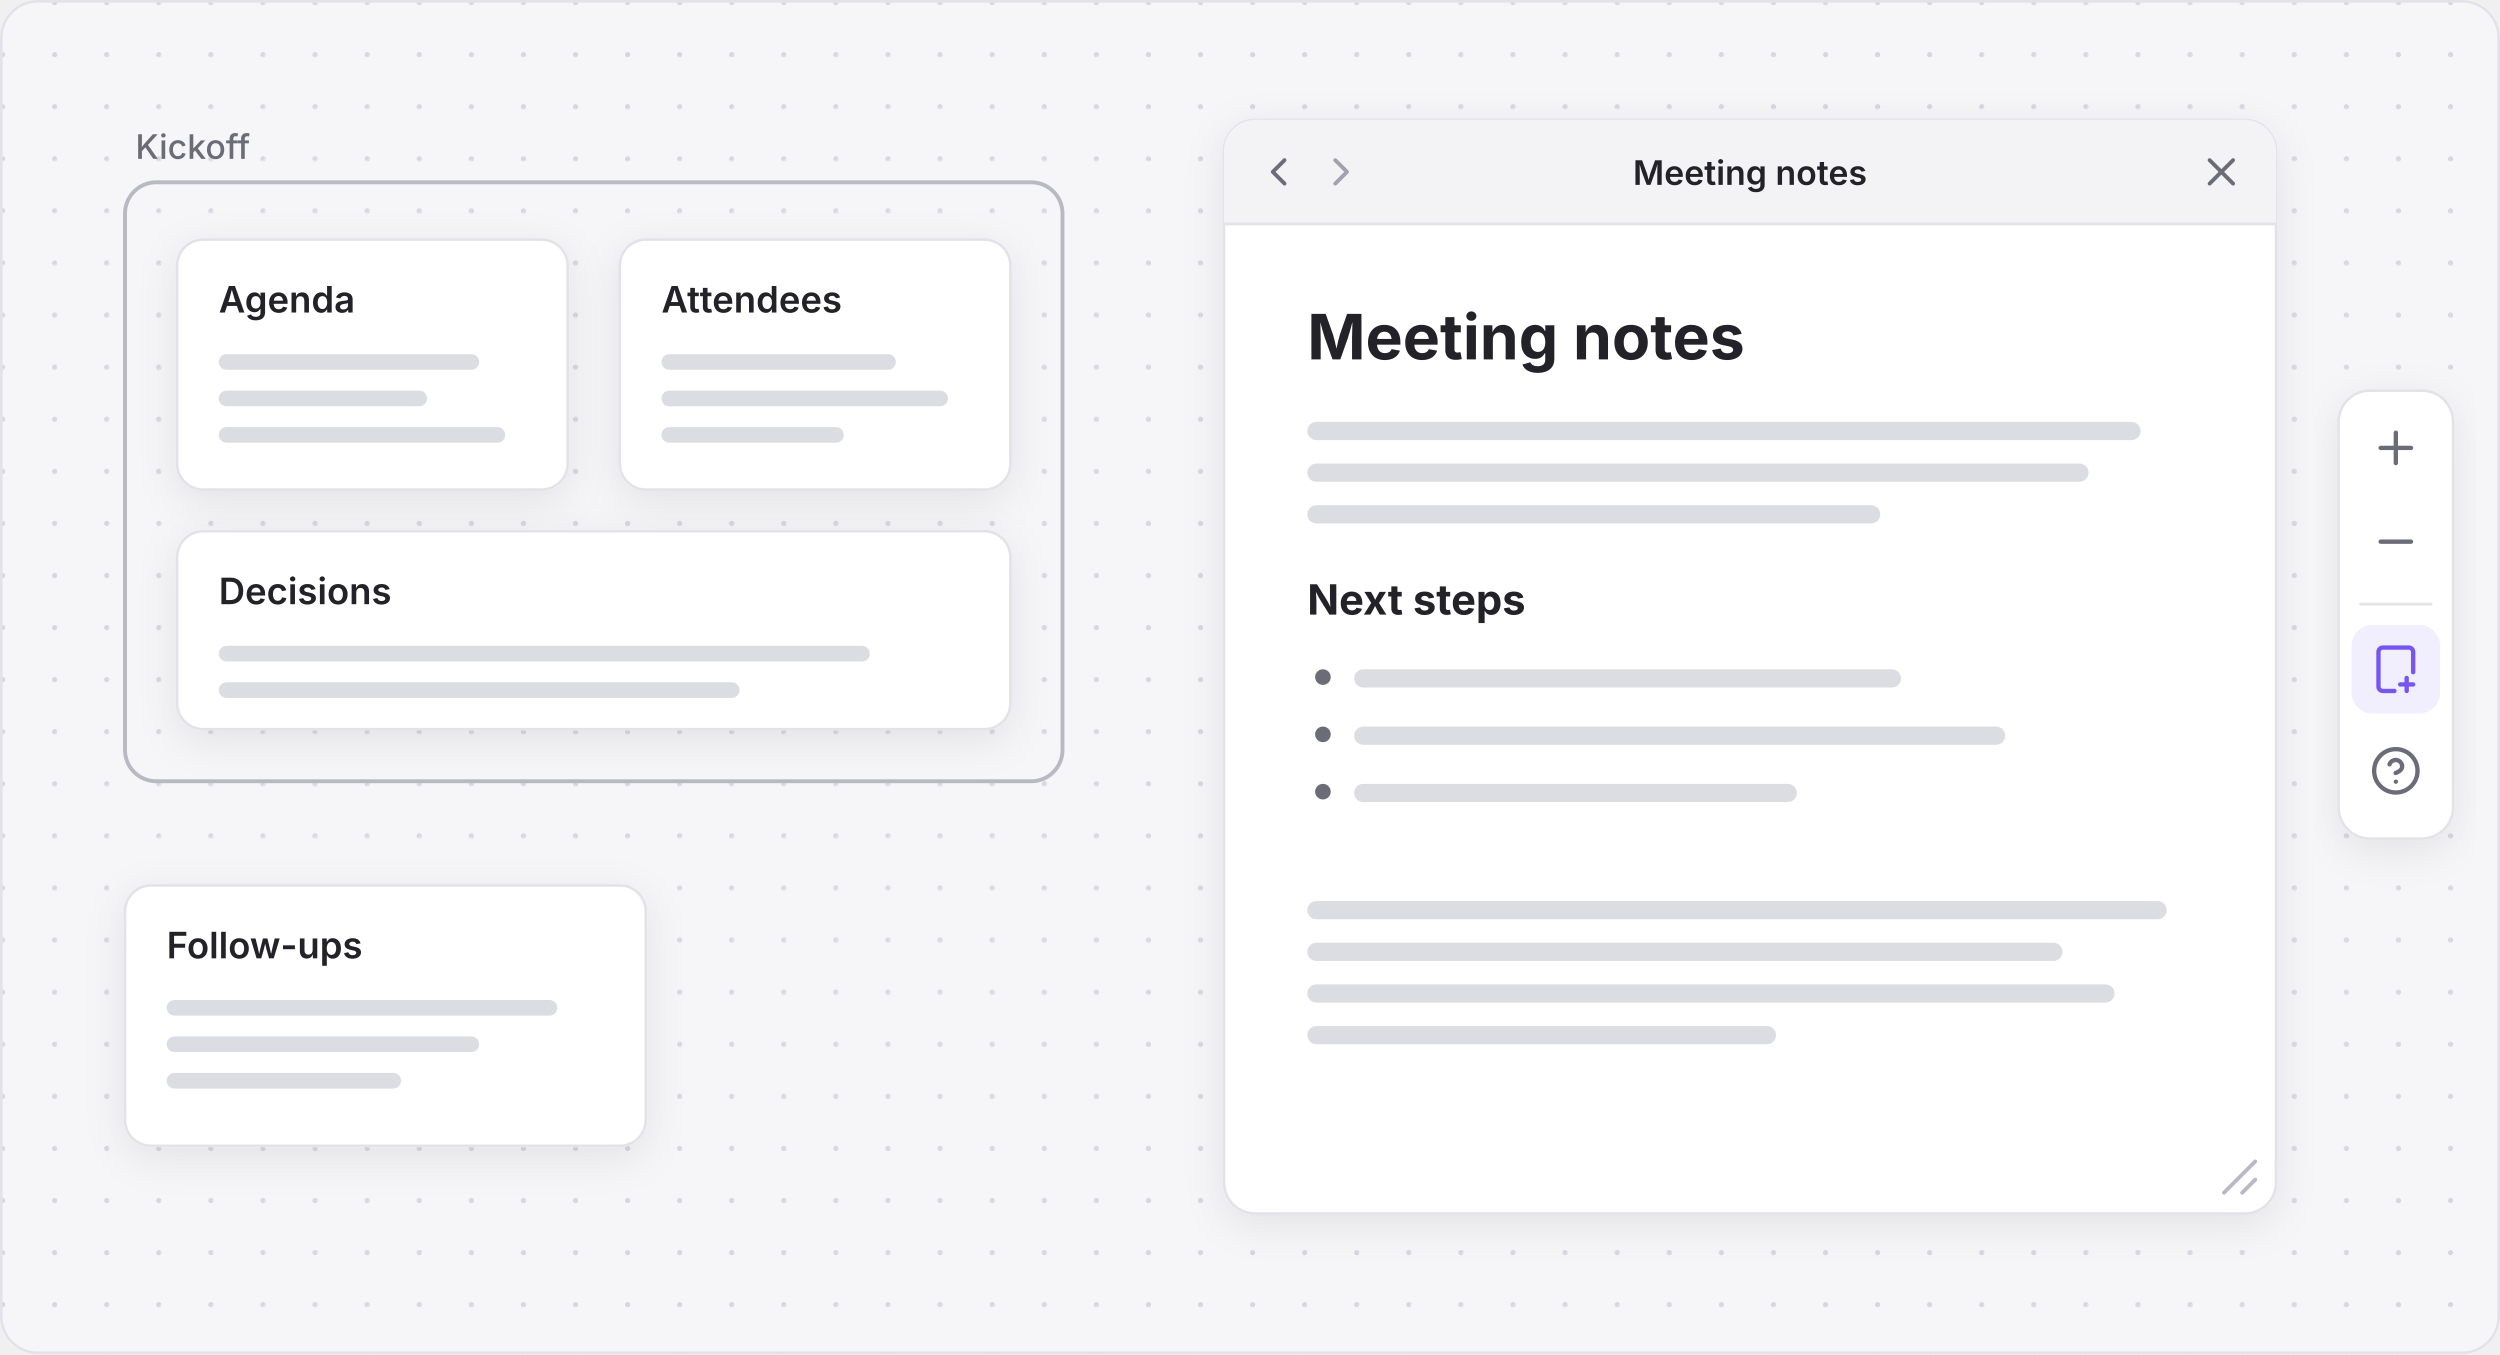
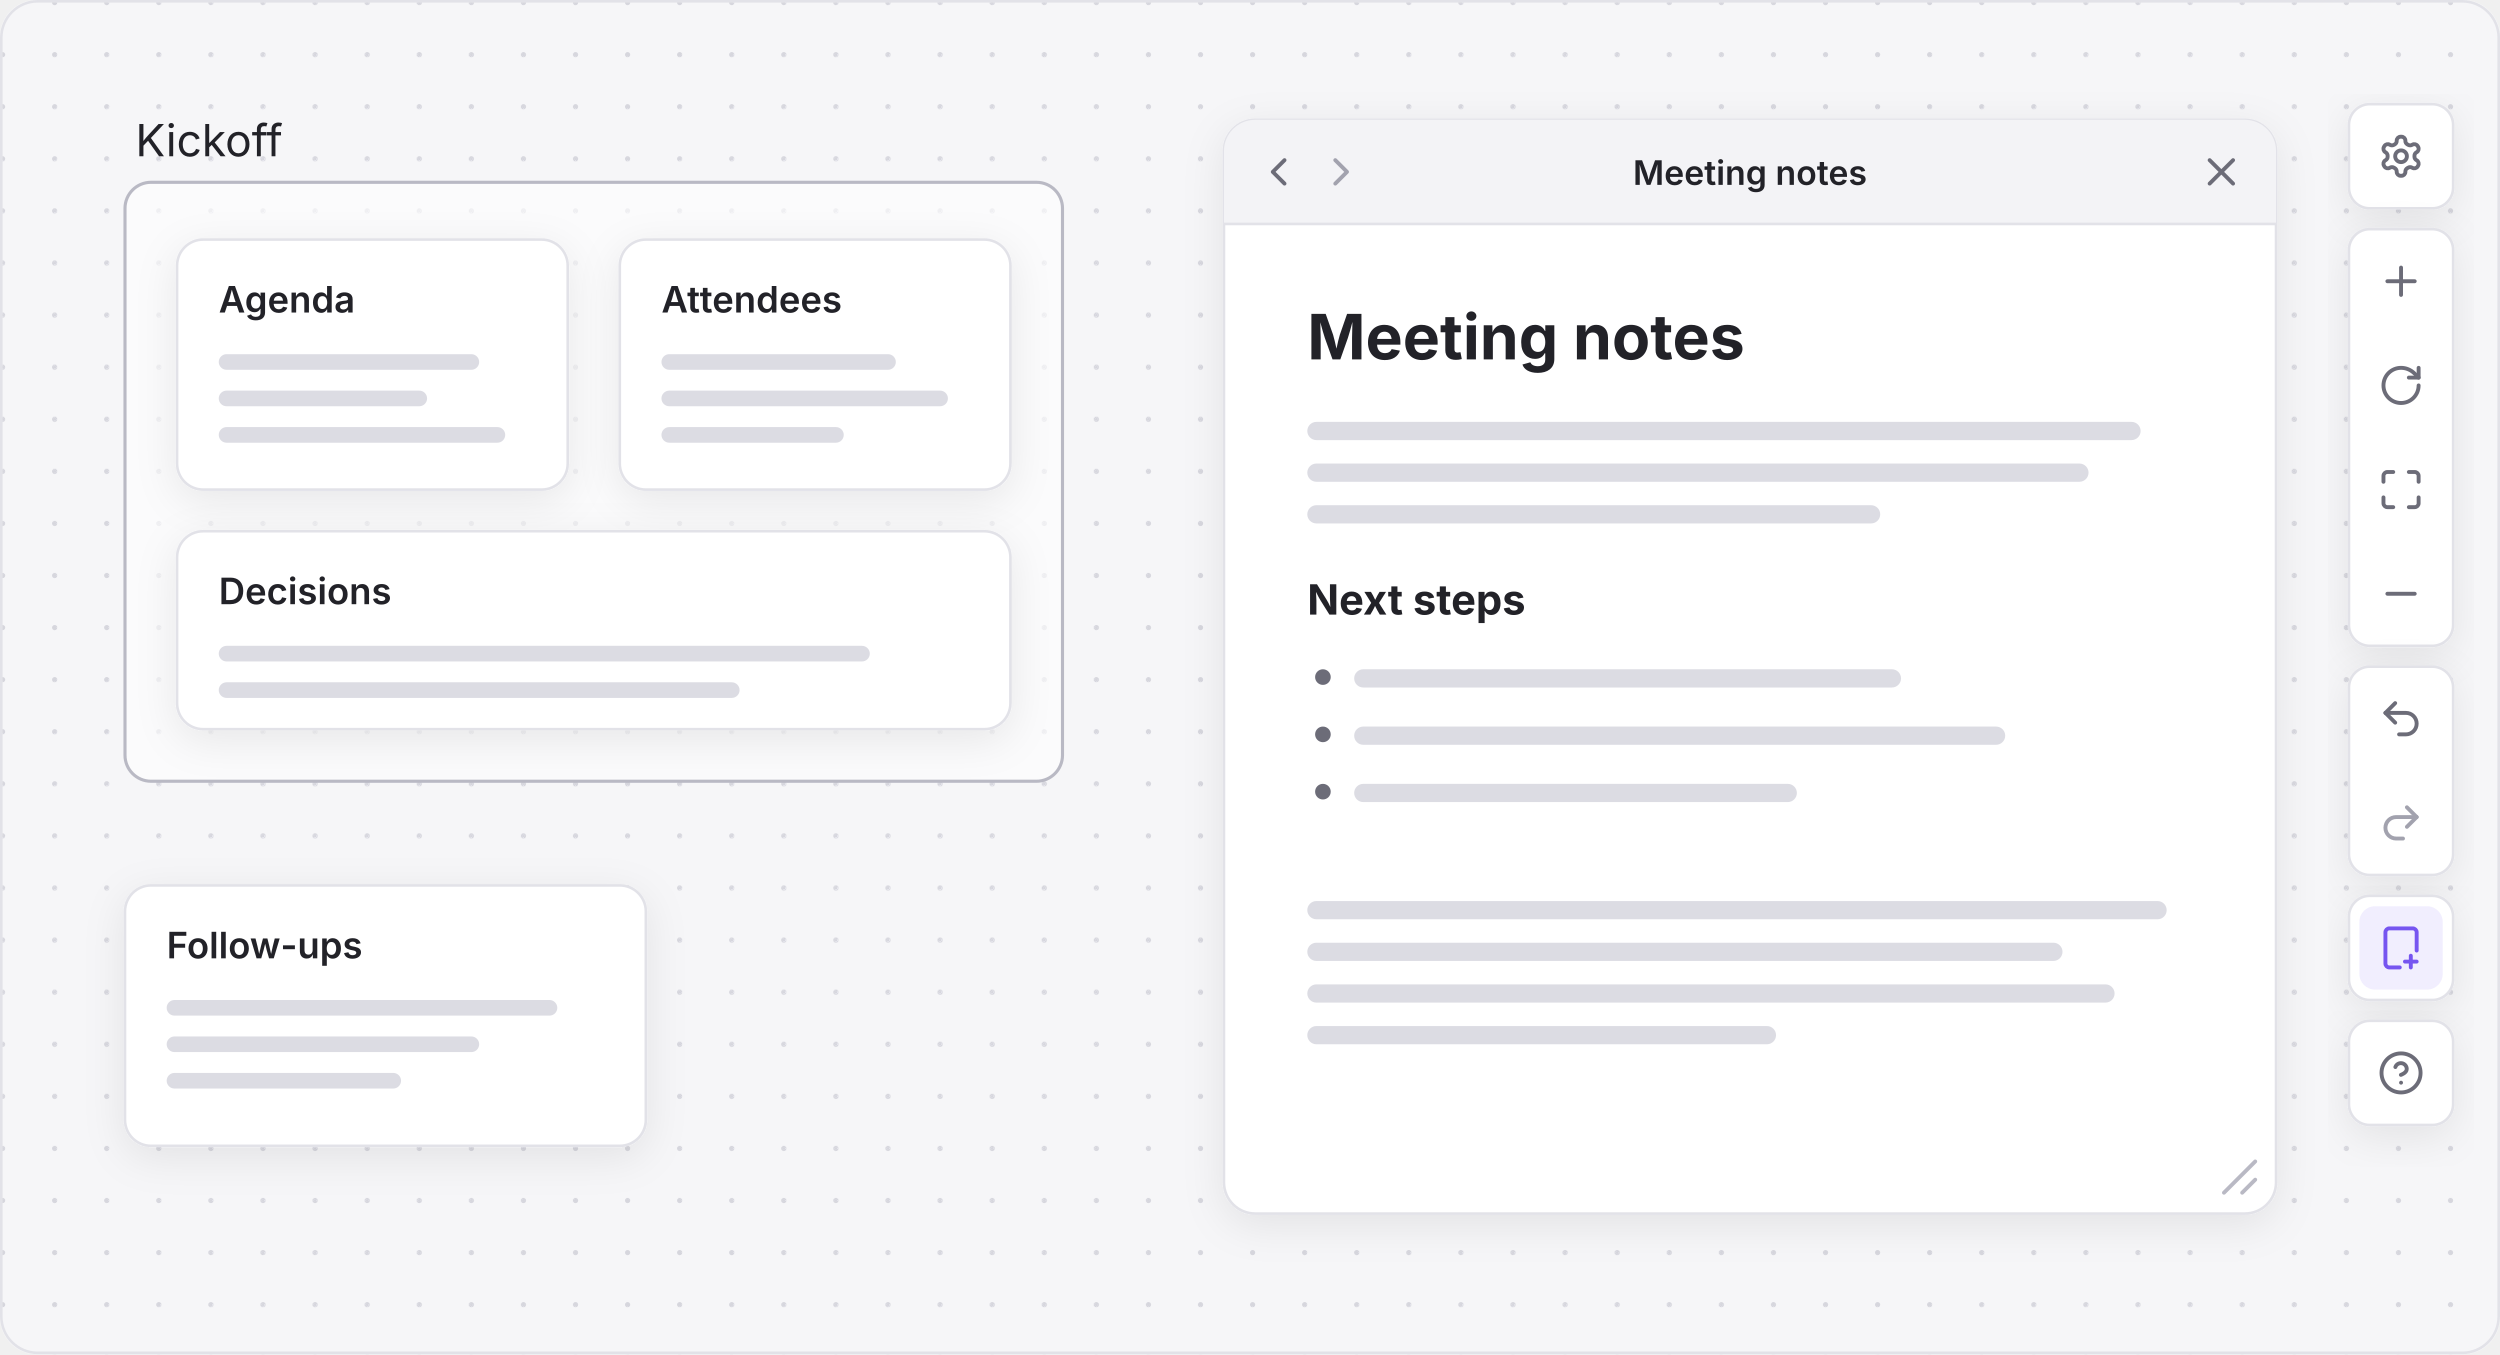
<svg xmlns="http://www.w3.org/2000/svg" viewBox="0 0 960 520" width="960" height="520" role="img" aria-label="A tab panel floating over the canvas">
  <style>
  text { font-family: -apple-system, BlinkMacSystemFont, "Segoe UI", Inter, Roboto, sans-serif; }
  .bg { fill: #f6f6f8; } .dot { fill: #d6d6dd; }
  .surface { fill: #ffffff; stroke: #e2e2e8; stroke-width: 1; }
  .surface-alt { fill: #f3f3f6; stroke: #e2e2e8; stroke-width: 1; }
  .fill-surface { fill: #ffffff; } .fill-alt { fill: #f3f3f6; } .fill-hover { fill: #ececf1; }
  .line { stroke: #e2e2e8; fill: none; } .line-strong { stroke: #b9b9c4; fill: none; }
  .t { fill: #222228; } .tm { fill: #6c6c78; } .tf { fill: #a2a2ae; }
  .bar-t { fill: #dcdce3; } .bar-f { fill: #ececf1; }
  .c { color: #222228; } .cm { color: #6c6c78; } .cf { color: #a2a2ae; } .ca { color: #7655f0; }
  .a { fill: #7655f0; } .as { stroke: #7655f0; fill: none; } .asoft { fill: #7655f0; fill-opacity: .1; }
  .on-a { fill: #ffffff; }
  .ink-red { stroke: #e93147; } .ink-green { stroke: #08b94e; }
  .hl-yellow { stroke: #f5c400; stroke-opacity: .38; }
  .shadow { flood-color: #1b1b30; flood-opacity: .08; }
+   .gfill { fill: #ffffff; fill-opacity: .6; }
+   .o-fill { fill: #f6e5dc; stroke: #d9a184; stroke-width: 1.2; } .o-t { fill: #a8461a; }
+   .chrome { fill: #ececf0; } .ink-dark { stroke: #222228; }
  @media (prefers-color-scheme: dark) {
    .bg { fill: #1c1c1f; } .dot { fill: #38383e; }
    .surface { fill: #26262a; stroke: #36363c; }
    .surface-alt { fill: #2d2d32; stroke: #36363c; }
    .fill-surface { fill: #26262a; } .fill-alt { fill: #2d2d32; } .fill-hover { fill: #34343a; }
    .line { stroke: #36363c; } .line-strong { stroke: #55555e; }
    .t { fill: #e4e4e9; } .tm { fill: #a0a0ab; } .tf { fill: #6d6d78; }
    .bar-t { fill: #3e3e45; } .bar-f { fill: #33333a; }
    .c { color: #e4e4e9; } .cm { color: #a0a0ab; } .cf { color: #6d6d78; } .ca { color: #9b83ff; }
    .a { fill: #8f76ff; } .as { stroke: #8f76ff; } .asoft { fill: #8f76ff; fill-opacity: .16; }
    .on-a { fill: #ffffff; }
    .hl-yellow { stroke-opacity: .3; }
    .shadow { flood-color: #000000; flood-opacity: .35; }
+     .gfill { fill: #ffffff; fill-opacity: .025; }
+     .o-fill { fill: #3a2a22; stroke: #8a5235; } .o-t { fill: #f0a274; }
+     .chrome { fill: #161618; } .ink-dark { stroke: #e4e4e9; }
  }
  .ic { fill: none; stroke: currentColor; stroke-width: 2; stroke-linecap: round; stroke-linejoin: round; }
</style>
  <defs>
    <symbol id="i-pointer" viewBox="0 0 24 24" class="ic">
      <path d="M4.037 4.688a.495.495 0 0 1 .651-.651l16 6.5a.5.5 0 0 1-.063.947l-6.124 1.58a2 2 0 0 0-1.438 1.435l-1.579 6.126a.5.5 0 0 1-.947.063z" />
    </symbol>
    <symbol id="i-card" viewBox="0 0 24 24" class="ic">
      <path d="M16 3H5a2 2 0 0 0-2 2v14a2 2 0 0 0 2 2h14a2 2 0 0 0 2-2V8Z" />
      <path d="M15 3v4a2 2 0 0 0 2 2h4" />
    </symbol>
    <symbol id="i-note" viewBox="0 0 24 24" class="ic">
      <path d="M15 2H6a2 2 0 0 0-2 2v16a2 2 0 0 0 2 2h12a2 2 0 0 0 2-2V7Z" />
      <path d="M14 2v4a2 2 0 0 0 2 2h4" />
      <path d="M10 9H8" />
      <path d="M16 13H8" />
      <path d="M16 17H8" />
    </symbol>
    <symbol id="i-media" viewBox="0 0 24 24" class="ic">
      <rect x="3" y="3" width="18" height="18" rx="2" />
      <circle cx="9" cy="9" r="2" />
      <path d="m21 15-3.086-3.086a2 2 0 0 0-2.828 0L6 21" />
    </symbol>
    <symbol id="i-types" viewBox="0 0 24 24" class="ic">
      <path d="M6 22a2 2 0 0 1-2-2V4a2 2 0 0 1 2-2h8a2.4 2.4 0 0 1 1.7.7l3.6 3.6A2.4 2.4 0 0 1 20 8v12a2 2 0 0 1-2 2Z" />
      <path d="M14 2v5a1 1 0 0 0 1 1h5" />
      <path d="M9 13H8M9 17H8M12.5 13h-1M12.5 17h-1M16 13h-1M16 17h-1" />
    </symbol>
    <symbol id="i-text" viewBox="0 0 24 24" class="ic">
      <path d="M12 4v16" />
      <path d="M4 7V5a1 1 0 0 1 1-1h14a1 1 0 0 1 1 1v2" />
      <path d="M9 20h6" />
    </symbol>
    <symbol id="i-group" viewBox="0 0 24 24" class="ic">
      <path d="M22 6H2M22 18H2M6 2v20M18 2v20" />
    </symbol>
    <symbol id="i-anchor" viewBox="0 0 24 24" class="ic">
      <path d="M12 22V8" />
      <path d="M5 12H2a10 10 0 0 0 20 0h-3" />
      <circle cx="12" cy="5" r="3" />
    </symbol>
    <symbol id="i-marker" viewBox="0 0 24 24" class="ic">
      <path d="M21.174 6.812a1 1 0 0 0-3.986-3.987L3.842 16.174a2 2 0 0 0-.5.83l-1.321 4.352a.5.5 0 0 0 .623.622l4.353-1.32a2 2 0 0 0 .83-.497z" />
      <path d="m15 5 4 4" />
    </symbol>
    <symbol id="i-highlighter" viewBox="0 0 24 24" class="ic">
      <path d="m9 11-6 6v3h9l3-3" />
      <path d="m22 12-4.6 4.6a2 2 0 0 1-2.8 0l-5.2-5.2a2 2 0 0 1 0-2.8L14 4" />
    </symbol>
    <symbol id="i-eraser" viewBox="0 0 24 24" class="ic">
      <path d="M21 21H8a2 2 0 0 1-1.42-.587l-3.994-3.999a2 2 0 0 1 0-2.828l10-10a2 2 0 0 1 2.828 0l5.999 6a2 2 0 0 1 0 2.828L12.834 21" />
      <path d="m5.082 11.09 8.828 8.828" />
    </symbol>
    <symbol id="i-present" viewBox="0 0 24 24" class="ic">
      <path d="M2 3h20" />
      <path d="M21 3v11a2 2 0 0 1-2 2H5a2 2 0 0 1-2-2V3" />
      <path d="m7 21 5-5 5 5" />
    </symbol>
    <symbol id="i-panel" viewBox="0 0 24 24" class="ic">
      <path d="M11.35 22H6a2 2 0 0 1-2-2V4a2 2 0 0 1 2-2h12a2 2 0 0 1 2 2v9.35" />
      <path d="M14 19h6M17 16v6" />
    </symbol>
    <symbol id="i-left" viewBox="0 0 24 24" class="ic">
      <path d="m15 18-6-6 6-6" />
    </symbol>
    <symbol id="i-right" viewBox="0 0 24 24" class="ic">
      <path d="m9 18 6-6-6-6" />
    </symbol>
    <symbol id="i-down" viewBox="0 0 24 24" class="ic">
      <path d="m6 9 6 6 6-6" />
    </symbol>
    <symbol id="i-x" viewBox="0 0 24 24" class="ic">
      <path d="M18 6 6 18M6 6l12 12" />
    </symbol>
    <symbol id="i-search" viewBox="0 0 24 24" class="ic">
      <circle cx="11" cy="11" r="8" />
      <path d="m21 21-4.3-4.3" />
    </symbol>
    <symbol id="i-globe" viewBox="0 0 24 24" class="ic">
      <circle cx="12" cy="12" r="10" />
      <path d="M12 2a14.5 14.5 0 0 0 0 20 14.5 14.5 0 0 0 0-20M2 12h20" />
    </symbol>
    <symbol id="i-pencil" viewBox="0 0 24 24" class="ic">
      <path d="M21.174 6.812a1 1 0 0 0-3.986-3.987L3.842 16.174a2 2 0 0 0-.5.83l-1.321 4.352a.5.5 0 0 0 .623.622l4.353-1.32a2 2 0 0 0 .83-.497z" />
    </symbol>
    <symbol id="i-plus" viewBox="0 0 24 24" class="ic">
      <path d="M5 12h14M12 5v14" />
    </symbol>
    <symbol id="i-minus" viewBox="0 0 24 24" class="ic">
      <path d="M5 12h14" />
    </symbol>
    <symbol id="i-help" viewBox="0 0 24 24" class="ic">
      <circle cx="12" cy="12" r="10" />
      <path d="M9.09 9a3 3 0 0 1 5.83 1c0 2-3 3-3 3M12 17h.01" />
    </symbol>
    <symbol id="i-hide" viewBox="0 0 24 24" class="ic">
      <path d="m2 2 20 20" />
      <path d="M10.7 5.1A10.7 10.7 0 0 1 21.9 11.7a1 1 0 0 1 0 .7 10.7 10.7 0 0 1-1.4 2.5M14.1 14.2a3 3 0 0 1-4.2-4.2M17.5 17.5a10.8 10.8 0 0 1-15.4-5.2 1 1 0 0 1 0-.7 10.8 10.8 0 0 1 4.4-5.1" />
    </symbol>
    <symbol id="i-filter" viewBox="0 0 24 24" class="ic">
      <path d="M3 6h18M7 12h10M10 18h4" />
    </symbol>
    <symbol id="i-more" viewBox="0 0 24 24" class="ic">
      <circle cx="12" cy="12" r="1" />
      <circle cx="19" cy="12" r="1" />
      <circle cx="5" cy="12" r="1" />
    </symbol>
    <symbol id="i-check" viewBox="0 0 24 24" class="ic">
      <path d="M20 6 9 17l-5-5" />
+     </symbol>
+     <symbol id="i-settings" viewBox="0 0 24 24" class="ic">
+       <path d="M12.22 2h-.44a2 2 0 0 0-2 2v.18a2 2 0 0 1-1 1.73l-.43.25a2 2 0 0 1-2 0l-.15-.08a2 2 0 0 0-2.73.73l-.22.38a2 2 0 0 0 .73 2.73l.15.1a2 2 0 0 1 1 1.72v.51a2 2 0 0 1-1 1.74l-.15.09a2 2 0 0 0-.73 2.73l.22.38a2 2 0 0 0 2.73.73l.15-.08a2 2 0 0 1 2 0l.43.25a2 2 0 0 1 1 1.73V20a2 2 0 0 0 2 2h.44a2 2 0 0 0 2-2v-.18a2 2 0 0 1 1-1.73l.43-.25a2 2 0 0 1 2 0l.15.08a2 2 0 0 0 2.73-.73l.22-.39a2 2 0 0 0-.73-2.73l-.15-.08a2 2 0 0 1-1-1.74v-.5a2 2 0 0 1 1-1.74l.15-.09a2 2 0 0 0 .73-2.73l-.22-.38a2 2 0 0 0-2.73-.73l-.15.08a2 2 0 0 1-2 0l-.43-.25a2 2 0 0 1-1-1.73V4a2 2 0 0 0-2-2z" />
+       <circle cx="12" cy="12" r="3" />
+     </symbol>
+     <symbol id="i-reset" viewBox="0 0 24 24" class="ic">
+       <path d="M21 12a9 9 0 1 1-9-9c2.52 0 4.93 1 6.74 2.74L21 8" />
+       <path d="M21 3v5h-5" />
+     </symbol>
+     <symbol id="i-fit" viewBox="0 0 24 24" class="ic">
+       <path d="M8 3H5a2 2 0 0 0-2 2v3M21 8V5a2 2 0 0 0-2-2h-3M3 16v3a2 2 0 0 0 2 2h3M16 21h3a2 2 0 0 0 2-2v-3" />
+     </symbol>
+     <symbol id="i-undo" viewBox="0 0 24 24" class="ic">
+       <path d="M9 14 4 9l5-5" />
+       <path d="M4 9h10.5a5.5 5.5 0 0 1 0 11H11" />
+     </symbol>
+     <symbol id="i-redo" viewBox="0 0 24 24" class="ic">
+       <path d="m15 14 5-5-5-5" />
+       <path d="M20 9H9.5a5.5 5.5 0 0 0 0 11H13" />
+     </symbol>
+     <symbol id="i-layers" viewBox="0 0 24 24" class="ic">
+       <path d="M12.83 2.18a2 2 0 0 0-1.66 0L2.6 6.08a1 1 0 0 0 0 1.83l8.58 3.91a2 2 0 0 0 1.66 0l8.58-3.9a1 1 0 0 0 0-1.83Z" />
+       <path d="m22 17.65-9.17 4.16a2 2 0 0 1-1.66 0L2 17.65" />
+       <path d="m22 12.65-9.17 4.16a2 2 0 0 1-1.66 0L2 12.65" />
+     </symbol>
+     <symbol id="i-map" viewBox="0 0 24 24" class="ic">
+       <path d="M14.106 5.553a2 2 0 0 0 1.788 0l3.659-1.83A1 1 0 0 1 21 4.619v12.764a1 1 0 0 1-.553.894l-4.553 2.277a2 2 0 0 1-1.788 0l-4.212-2.106a2 2 0 0 0-1.788 0l-3.659 1.83A1 1 0 0 1 3 19.381V6.618a1 1 0 0 1 .553-.894l4.553-2.277a2 2 0 0 1 1.788 0z" />
+       <path d="M15 5.764v15M9 3.236v15" />
+     </symbol>
+     <symbol id="i-back" viewBox="0 0 24 24" class="ic">
+       <path d="m12 19-7-7 7-7M19 12H5" />
+     </symbol>
+     <symbol id="i-fwd" viewBox="0 0 24 24" class="ic">
+       <path d="M5 12h14M12 5l7 7-7 7" />
+     </symbol>
+     <symbol id="i-sidebar" viewBox="0 0 24 24" class="ic">
+       <rect width="18" height="18" x="3" y="3" rx="2" />
+       <path d="M9 3v18" />
    </symbol>
    <symbol id="i-grip" viewBox="0 0 24 24" class="ic">
      <circle cx="9" cy="6" r="1" />
      <circle cx="9" cy="12" r="1" />
      <circle cx="9" cy="18" r="1" />
      <circle cx="15" cy="6" r="1" />
      <circle cx="15" cy="12" r="1" />
      <circle cx="15" cy="18" r="1" />
    </symbol>
    <pattern id="dots" width="20" height="20" patternUnits="userSpaceOnUse">
      <circle cx="1" cy="1" r="1" class="dot" />
    </pattern>
    <filter id="sh" x="-20%" y="-20%" width="140%" height="160%">
      <feDropShadow dx="0" dy="4" stdDeviation="8" class="shadow" />
    </filter>
    <linearGradient id="sky" x1="0" y1="0" x2="0" y2="1">
      <stop offset="0" stop-color="#b9c7ff" />
      <stop offset="1" stop-color="#e9d8ff" />
    </linearGradient>
    <linearGradient id="dusk" x1="0" y1="0" x2="1" y2="1">
      <stop offset="0" stop-color="#ffd1b3" />
      <stop offset="1" stop-color="#f6a8c4" />
    </linearGradient>
    <clipPath id="frame">
      <rect width="960" height="520" rx="14" />
    </clipPath>
  </defs>
  <g clip-path="url(#frame)">
    <rect width="960" height="520" class="bg" />
    <rect width="960" height="520" fill="url(#dots)" />
-     <rect x="48" y="70" width="360" height="230" rx="12" class="line-strong" stroke-width="1.5" />
-     <text x="52" y="61" font-size="13" font-weight="500" text-anchor="start" class="tm">Kickoff</text>
+     <rect x="48" y="70" width="360" height="230" rx="10" class="gfill" />
+     <rect x="48" y="70" width="360" height="230" rx="10" class="line-strong" stroke-width="1.2" />
+     <text x="52" y="60" font-size="17" font-weight="400" text-anchor="start" class="t">Kickoff</text>
    <rect x="68" y="92" width="150" height="96" rx="10" class="surface" filter="url(#sh)" />
    <text x="84" y="120" font-size="14" font-weight="600" text-anchor="start" class="t">Agenda</text>
    <rect x="84" y="136" width="100" height="6" rx="3" class="bar-t" />
    <rect x="84" y="150" width="80" height="6" rx="3" class="bar-t" />
    <rect x="84" y="164" width="110" height="6" rx="3" class="bar-t" />
    <rect x="238" y="92" width="150" height="96" rx="10" class="surface" filter="url(#sh)" />
    <text x="254" y="120" font-size="14" font-weight="600" text-anchor="start" class="t">Attendees</text>
    <rect x="254" y="136" width="90" height="6" rx="3" class="bar-t" />
    <rect x="254" y="150" width="110" height="6" rx="3" class="bar-t" />
    <rect x="254" y="164" width="70" height="6" rx="3" class="bar-t" />
    <rect x="68" y="204" width="320" height="76" rx="10" class="surface" filter="url(#sh)" />
    <text x="84" y="232" font-size="14" font-weight="600" text-anchor="start" class="t">Decisions</text>
    <rect x="84" y="248" width="250" height="6" rx="3" class="bar-t" />
    <rect x="84" y="262" width="200" height="6" rx="3" class="bar-t" />
    <rect x="48" y="340" width="200" height="100" rx="10" class="surface" filter="url(#sh)" />
    <text x="64" y="368" font-size="14" font-weight="600" text-anchor="start" class="t">Follow-ups</text>
    <rect x="64" y="384" width="150" height="6" rx="3" class="bar-t" />
    <rect x="64" y="398" width="120" height="6" rx="3" class="bar-t" />
    <rect x="64" y="412" width="90" height="6" rx="3" class="bar-t" />
    <rect x="470" y="46" width="404" height="420" rx="12" class="surface" filter="url(#sh)" />
    <path d="M470 58a12 12 0 0 1 12-12h380a12 12 0 0 1 12 12v28h-404z" class="fill-alt" />
    <line x1="470" y1="86" x2="874" y2="86" class="line" />
    <use href="#i-left" x="482" y="57" width="18" height="18" class="cm" />
    <use href="#i-right" x="506" y="57" width="18" height="18" class="cf" />
    <text x="672" y="71" font-size="13" font-weight="600" text-anchor="middle" class="t">Meeting notes</text>
    <use href="#i-x" x="844" y="57" width="18" height="18" class="cm" />
    <text x="502" y="138" font-size="24" font-weight="700" text-anchor="start" class="t">Meeting notes</text>
    <rect x="502" y="162" width="320" height="7" rx="3.5" class="bar-t" />
    <rect x="502" y="178" width="300" height="7" rx="3.5" class="bar-t" />
    <rect x="502" y="194" width="220" height="7" rx="3.5" class="bar-t" />
    <text x="502" y="236" font-size="16" font-weight="650" text-anchor="start" class="t">Next steps</text>
    <circle cx="508" cy="260" r="3" class="tm" />
    <rect x="520" y="257" width="210" height="7" rx="3.5" class="bar-t" />
    <circle cx="508" cy="282" r="3" class="tm" />
    <rect x="520" y="279" width="250" height="7" rx="3.5" class="bar-t" />
    <circle cx="508" cy="304" r="3" class="tm" />
    <rect x="520" y="301" width="170" height="7" rx="3.5" class="bar-t" />
    <rect x="502" y="346" width="330" height="7" rx="3.5" class="bar-t" />
    <rect x="502" y="362" width="290" height="7" rx="3.5" class="bar-t" />
    <rect x="502" y="378" width="310" height="7" rx="3.5" class="bar-t" />
    <rect x="502" y="394" width="180" height="7" rx="3.5" class="bar-t" />
    <path d="M866 446L854 458M866 453L861 458" class="line-strong" stroke-width="1.5" stroke-linecap="round" />
-     <rect x="898" y="150" width="44" height="172" rx="12" class="surface" filter="url(#sh)" />
-     <use href="#i-plus" x="910" y="162" width="20" height="20" class="cm" />
-     <use href="#i-minus" x="910" y="198" width="20" height="20" class="cm" />
-     <line x1="906" y1="232" x2="934" y2="232" class="line" />
-     <rect x="903" y="240" width="34" height="34" rx="8" class="asoft" />
-     <use href="#i-panel" x="910" y="247" width="20" height="20" class="ca" />
-     <use href="#i-help" x="910" y="286" width="20" height="20" class="cm" />
+     <rect x="902" y="40" width="40" height="40" rx="8" class="surface" filter="url(#sh)" />
+     <use href="#i-settings" x="913" y="51" width="18" height="18" class="cm" />
+     <rect x="902" y="88" width="40" height="160" rx="8" class="surface" filter="url(#sh)" />
+     <use href="#i-plus" x="913" y="99" width="18" height="18" class="cm" />
+     <use href="#i-reset" x="913" y="139" width="18" height="18" class="cm" />
+     <use href="#i-fit" x="913" y="179" width="18" height="18" class="cm" />
+     <use href="#i-minus" x="913" y="219" width="18" height="18" class="cm" />
+     <rect x="902" y="256" width="40" height="80" rx="8" class="surface" filter="url(#sh)" />
+     <use href="#i-undo" x="913" y="267" width="18" height="18" class="cm" />
+     <use href="#i-redo" x="913" y="307" width="18" height="18" class="cf" />
+     <rect x="902" y="344" width="40" height="40" rx="8" class="surface" filter="url(#sh)" />
+     <rect x="906" y="348" width="32" height="32" rx="6" class="asoft" />
+     <use href="#i-panel" x="913" y="355" width="18" height="18" class="ca" />
+     <rect x="902" y="392" width="40" height="40" rx="8" class="surface" filter="url(#sh)" />
+     <use href="#i-help" x="913" y="403" width="18" height="18" class="cm" />
  </g>
  <rect x=".5" y=".5" width="959" height="519" rx="14" class="line" />
</svg>
